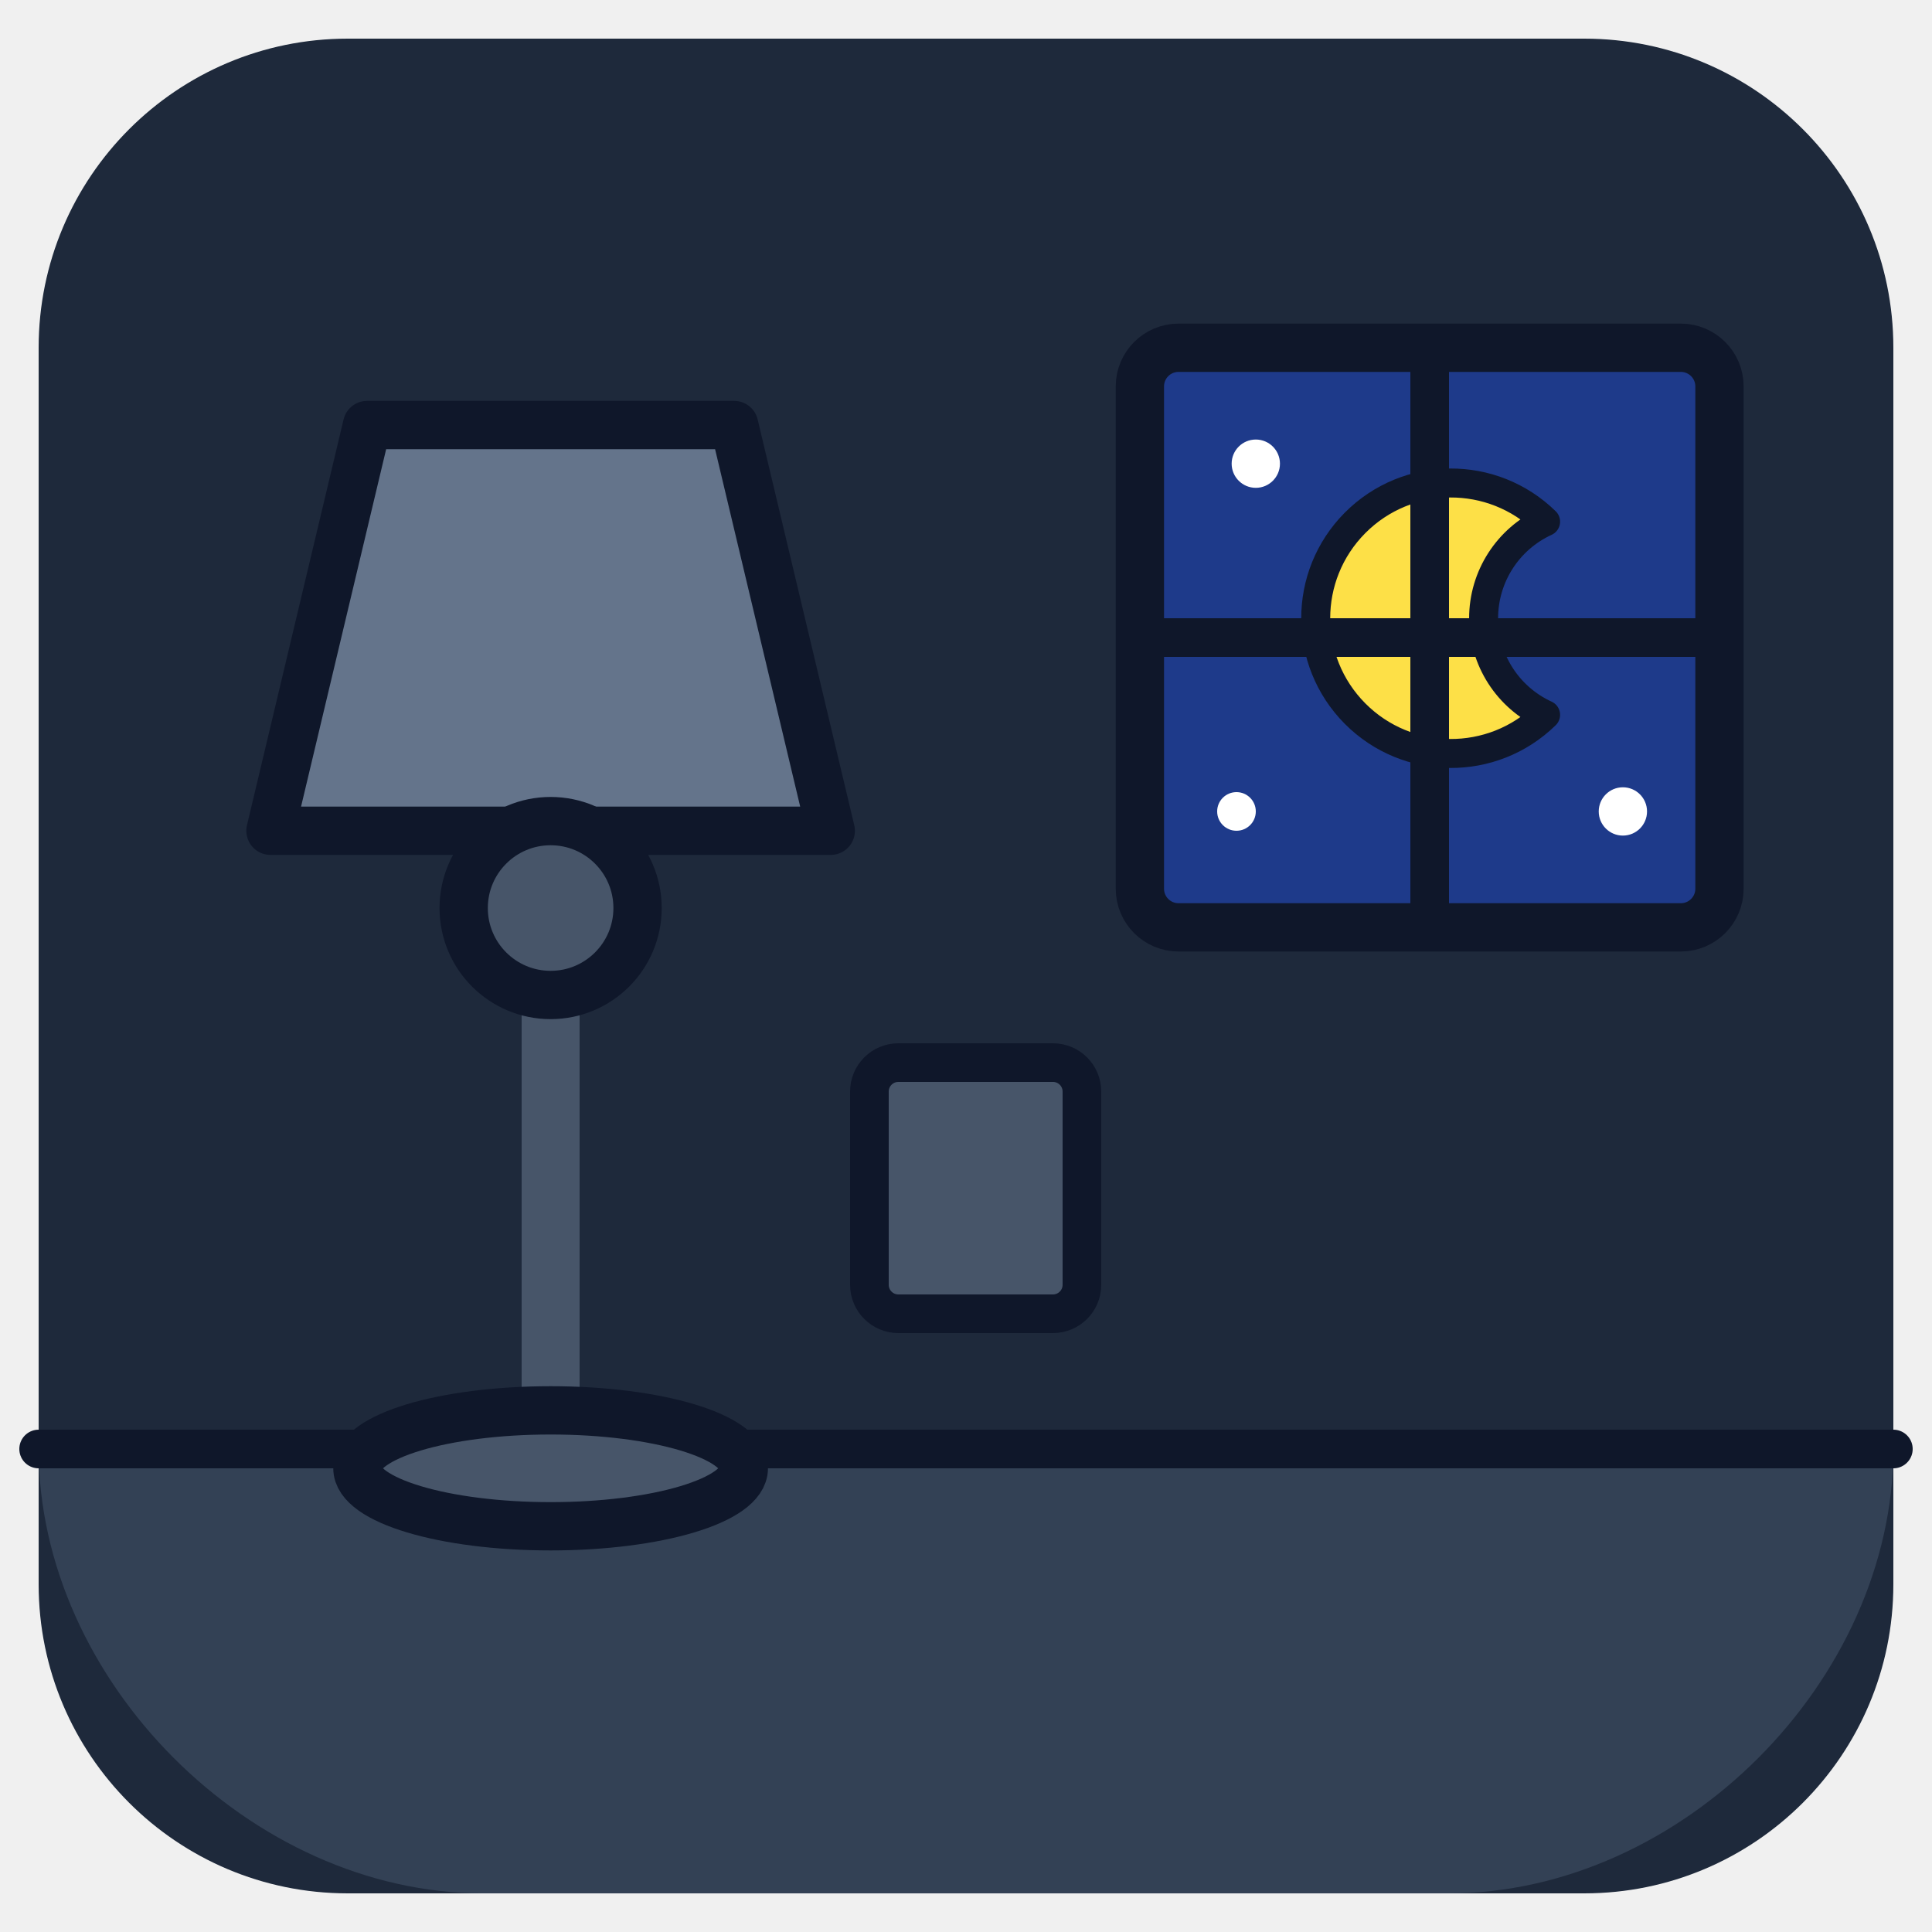
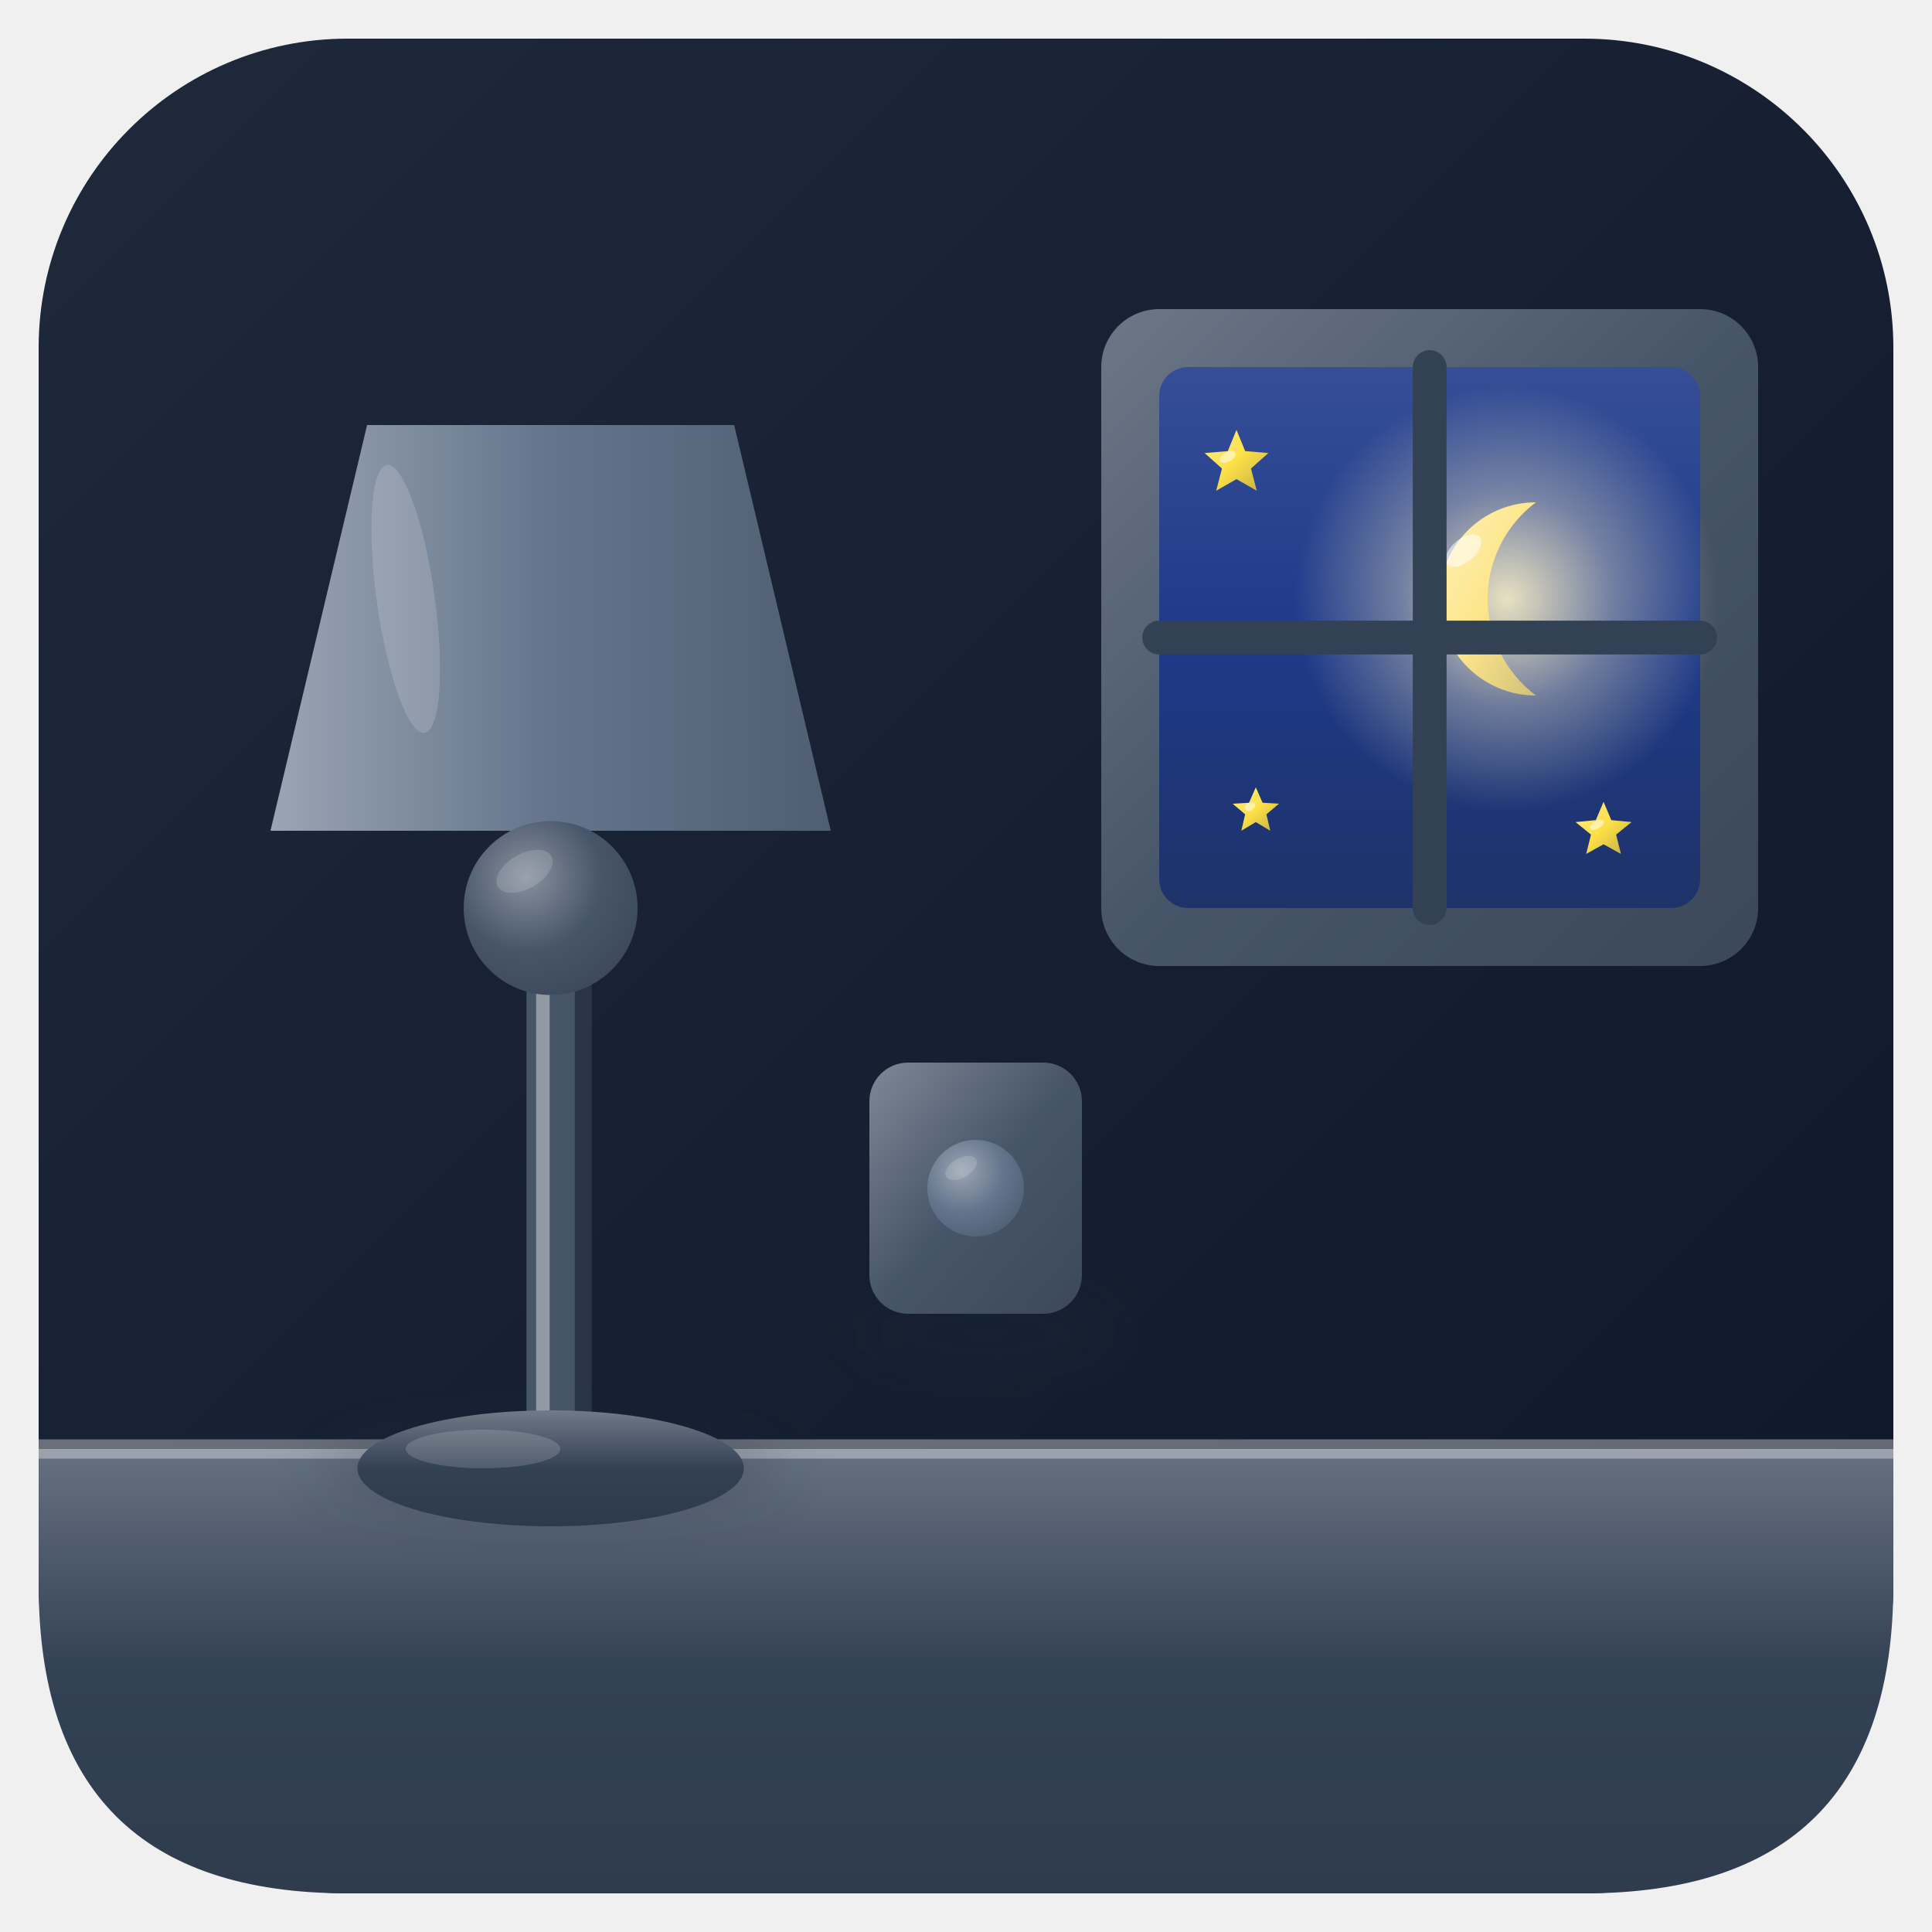
<svg xmlns="http://www.w3.org/2000/svg" viewBox="0 0 200 200" role="img" aria-label="חשוך">
-   <rect x="4" y="4" width="192" height="192" rx="32" fill="#1E293B" />
-   <path d="M4 150H196C196 174 174 196 150 196H50C26 196 4 174 4 150Z" fill="#334155" />
-   <g stroke="#0F172A" stroke-width="5" stroke-linejoin="round" stroke-linecap="round">
-     <path d="M4 150 H196" stroke-width="4" />
-     <rect x="118" y="36" width="60" height="60" rx="4" fill="#1E3A8A" />
-     <path d="M160 54 A14 14 0 1 0 160 74 A11 11 0 0 1 160 54 Z" fill="#FDE047" stroke-width="3" />
-     <circle cx="130" cy="48" r="2.5" fill="#fff" stroke="none" />
-     <circle cx="168" cy="84" r="2.5" fill="#fff" stroke="none" />
-     <circle cx="128" cy="84" r="2" fill="#fff" stroke="none" />
-     <path d="M148 36 V96 M118 66 H178" stroke-width="4" />
-     <path d="M57 86 V150" stroke-width="6" stroke="#475569" />
-     <ellipse cx="57" cy="152" rx="20" ry="6" fill="#475569" />
-     <path d="M28 86 L86 86 L76 44 L38 44 Z" fill="#64748B" />
-     <circle cx="57" cy="94" r="9" fill="#475569" />
-     <rect x="90" y="110" width="22" height="26" rx="3" fill="#475569" stroke-width="4" />
-   </g>
+   <defs>
+     <linearGradient id="lit-dark-opposite-g0" x1="0" y1="0" x2="1" y2="1">
+       <stop offset="0" stop-color="#1E293B" />
+       <stop offset="1" stop-color="#0F172A" />
+     </linearGradient>
+     <linearGradient id="lit-dark-opposite-g1" x1="0" y1="0" x2="0" y2="1">
+       <stop offset="0" stop-color="#667180" />
+       <stop offset=".5" stop-color="#334155" />
+       <stop offset="1" stop-color="#2f3c4e" />
+     </linearGradient>
+     <linearGradient id="lit-dark-opposite-g2" x1="0" y1="0" x2="1" y2="1">
+       <stop offset="0" stop-color="#6c7787" />
+       <stop offset=".5" stop-color="#475569" />
+       <stop offset="1" stop-color="#3b485a" />
+     </linearGradient>
+     <linearGradient id="lit-dark-opposite-g3" x1="0" y1="0" x2="0" y2="1">
+       <stop offset="0" stop-color="#354e96" />
+       <stop offset=".5" stop-color="#1E3A8A" />
+       <stop offset="1" stop-color="#1e3369" />
+     </linearGradient>
+     <radialGradient id="lit-dark-opposite-g4">
+       <stop offset="0" stop-color="#FEF3C7" stop-opacity="0.9" />
+       <stop offset="0.5" stop-color="#FEF3C7" stop-opacity="0.36" />
+       <stop offset="1" stop-color="#FEF3C7" stop-opacity="0" />
+     </radialGradient>
+     <linearGradient id="lit-dark-opposite-g5" x1="0" y1="0" x2="1" y2="1">
+       <stop offset="0" stop-color="#fef0b9" />
+       <stop offset=".5" stop-color="#FDE68A" />
+       <stop offset="1" stop-color="#d1c079" />
+     </linearGradient>
+     <linearGradient id="lit-dark-opposite-g6" x1="0" y1="0" x2="1" y2="1">
+       <stop offset="0" stop-color="#feec91" />
+       <stop offset=".5" stop-color="#FDE047" />
+       <stop offset="1" stop-color="#bfad43" />
+     </linearGradient>
+     <linearGradient id="lit-dark-opposite-g7" x1="0" y1="0" x2="0" y2="1">
+       <stop offset="0" stop-color="#707a88" />
+       <stop offset=".5" stop-color="#334155" />
+       <stop offset="1" stop-color="#2d3a4d" />
+     </linearGradient>
+     <linearGradient id="lit-dark-opposite-g8" x1="0" y1="0" x2="1" y2="0">
+       <stop offset="0" stop-color="#9aa5b4" />
+       <stop offset=".5" stop-color="#64748B" />
+       <stop offset="1" stop-color="#4f5e72" />
+     </linearGradient>
+     <radialGradient id="lit-dark-opposite-g9" cx="0.36" cy="0.32" r="0.78">
+       <stop offset="0" stop-color="#87919e" />
+       <stop offset=".55" stop-color="#475569" />
+       <stop offset="1" stop-color="#3b485a" />
+     </radialGradient>
+     <linearGradient id="lit-dark-opposite-g10" x1="0" y1="0" x2="1" y2="1">
+       <stop offset="0" stop-color="#7e8896" />
+       <stop offset=".5" stop-color="#475569" />
+       <stop offset="1" stop-color="#3c495b" />
+     </linearGradient>
+     <radialGradient id="lit-dark-opposite-g11" cx="0.36" cy="0.32" r="0.78">
+       <stop offset="0" stop-color="#9aa5b4" />
+       <stop offset=".55" stop-color="#64748B" />
+       <stop offset="1" stop-color="#4f5e72" />
+     </radialGradient>
+     <filter id="lit-dark-opposite-blur" x="-30%" y="-60%" width="160%" height="220%">
+       <feGaussianBlur stdDeviation="3" />
+     </filter>
+   </defs>
+   <rect x="4" y="4" width="192" height="192" rx="32" fill="url(#lit-dark-opposite-g0)" />
+   <path d="M4 150 H196 V164 Q196 196 164 196 H36 Q4 196 4 164Z" fill="url(#lit-dark-opposite-g1)" />
+   <path d="M4 150 H196" stroke="#fff" stroke-width="2" opacity=".35" />
+   <rect x="114" y="32" width="68" height="68" rx="6" fill="url(#lit-dark-opposite-g2)" />
+   <rect x="120" y="38" width="56" height="56" rx="3" fill="url(#lit-dark-opposite-g3)" />
+   <circle cx="156" cy="62" r="22" fill="url(#lit-dark-opposite-g4)" />
+   <path d="M159 52 A10 10 0 1 0 159 72 A12.5 12.5 0 0 1 159 52Z" fill="url(#lit-dark-opposite-g5)" />
+   <ellipse cx="151.5" cy="57" rx="2.2" ry="1.2" fill="#fff" opacity="0.55" transform="rotate(-40 151.5 57)" />
+   <polygon points="128,44.5 128.9,46.7 131.3,46.9 129.5,48.5 130.1,50.8 128,49.6 125.9,50.8 126.5,48.5 124.7,46.9 127.1,46.7" fill="url(#lit-dark-opposite-g6)" />
+   <ellipse cx="127.1" cy="47.3" rx="0.9" ry="0.5" fill="#fff" opacity="0.5" transform="rotate(-30 127.1 47.3)" />
+   <polygon points="166,83 166.8,84.9 168.9,85.1 167.3,86.4 167.8,88.4 166,87.4 164.2,88.4 164.7,86.4 163.1,85.1 165.2,84.9" fill="url(#lit-dark-opposite-g6)" />
+   <ellipse cx="165.3" cy="85.4" rx="0.8" ry="0.4" fill="#fff" opacity="0.5" transform="rotate(-30 165.3 85.4)" />
+   <polygon points="130,81.5 130.7,83.1 132.4,83.2 131.1,84.3 131.5,86 130,85.1 128.5,86 128.9,84.3 127.6,83.2 129.3,83.1" fill="url(#lit-dark-opposite-g6)" />
+   <ellipse cx="129.4" cy="83.5" rx="0.6" ry="0.4" fill="#fff" opacity="0.5" transform="rotate(-30 129.4 83.5)" />
+   <path d="M148 38 V94 M120 66 H176" fill="none" stroke="#334155" stroke-width="3.5" stroke-linecap="round" stroke-linejoin="round" />
+   <ellipse cx="57" cy="152" rx="24" ry="4" fill="#1E293B" opacity="0.3" filter="url(#lit-dark-opposite-blur)" />
+   <path d="M57 86 V150" fill="none" stroke="#394658" stroke-width="6.5" stroke-linecap="round" stroke-linejoin="round" opacity=".55" transform="translate(1 1.6)" />
+   <path d="M57 86 V150" fill="none" stroke="#475569" stroke-width="5" stroke-linecap="round" stroke-linejoin="round" />
+   <path d="M57 86 V150" fill="none" stroke="#fff" stroke-width="1.4" stroke-linecap="round" stroke-linejoin="round" opacity="0.4" transform="translate(-0.8 -1)" />
+   <ellipse cx="57" cy="152" rx="20" ry="6" fill="url(#lit-dark-opposite-g7)" />
+   <ellipse cx="50" cy="150" rx="8" ry="2" fill="#fff" opacity="0.15" />
+   <path d="M28 86 L86 86 L76 44 L38 44 Z" fill="url(#lit-dark-opposite-g8)" />
+   <ellipse cx="42" cy="62" rx="3" ry="14" fill="#fff" opacity="0.15" transform="rotate(-8 42 62)" />
+   <circle cx="57" cy="94" r="9" fill="url(#lit-dark-opposite-g9)" />
+   <ellipse cx="54.3" cy="90.2" rx="3.2" ry="1.8" fill="#fff" opacity="0.15" transform="rotate(-30 54.3 90.2)" />
+   <ellipse cx="102" cy="138" rx="14" ry="3" fill="#1E293B" opacity="0.3" filter="url(#lit-dark-opposite-blur)" />
+   <rect x="90" y="110" width="22" height="26" rx="4" fill="url(#lit-dark-opposite-g10)" />
+   <circle cx="101" cy="123" r="5" fill="url(#lit-dark-opposite-g11)" />
+   <ellipse cx="99.5" cy="120.9" rx="1.8" ry="1" fill="#fff" opacity="0.15" transform="rotate(-30 99.5 120.9)" />
</svg>
